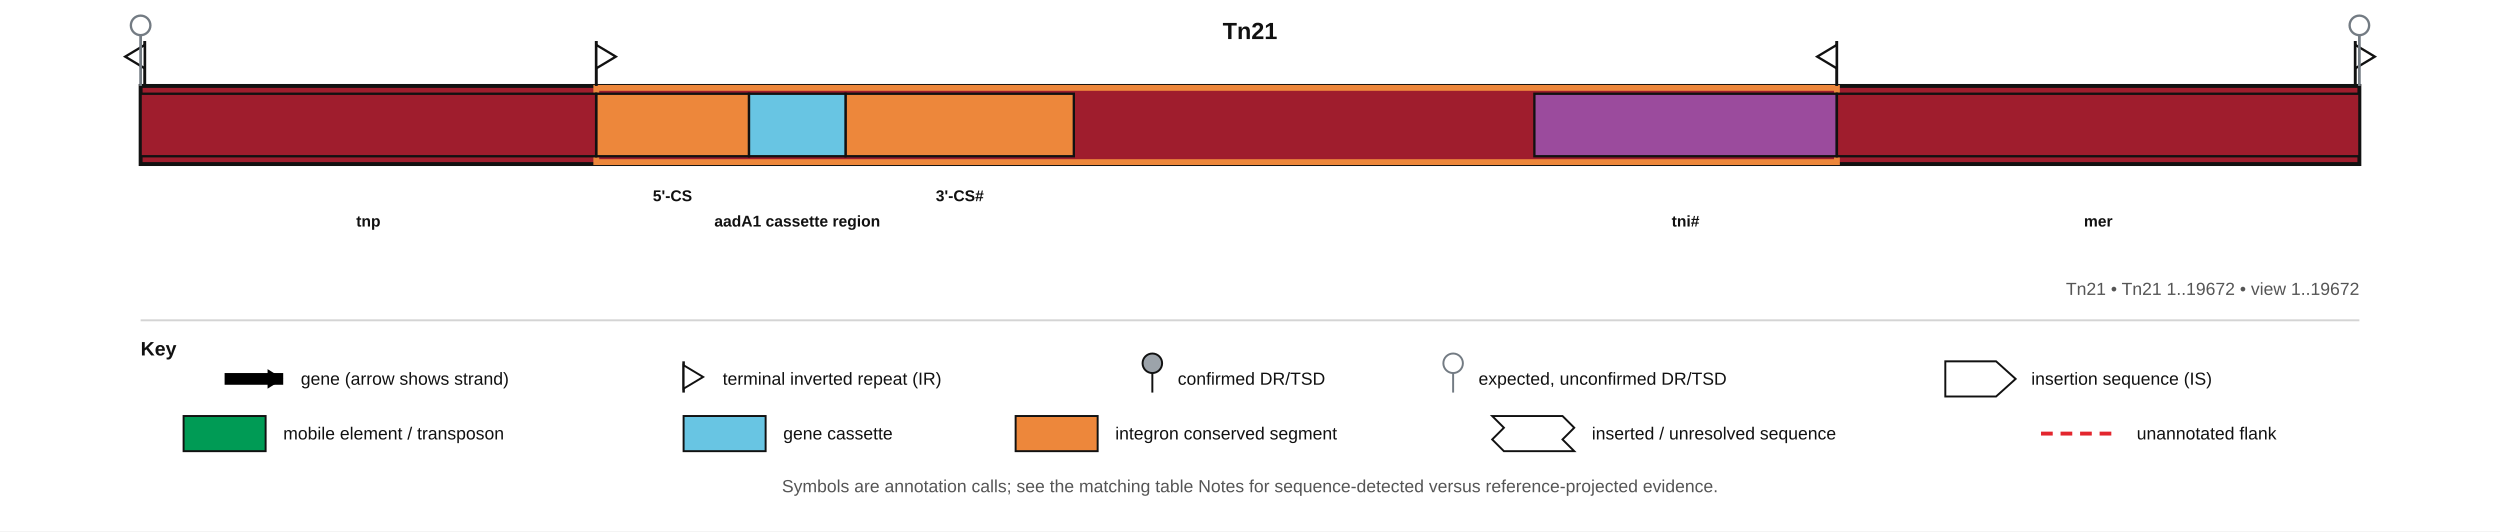
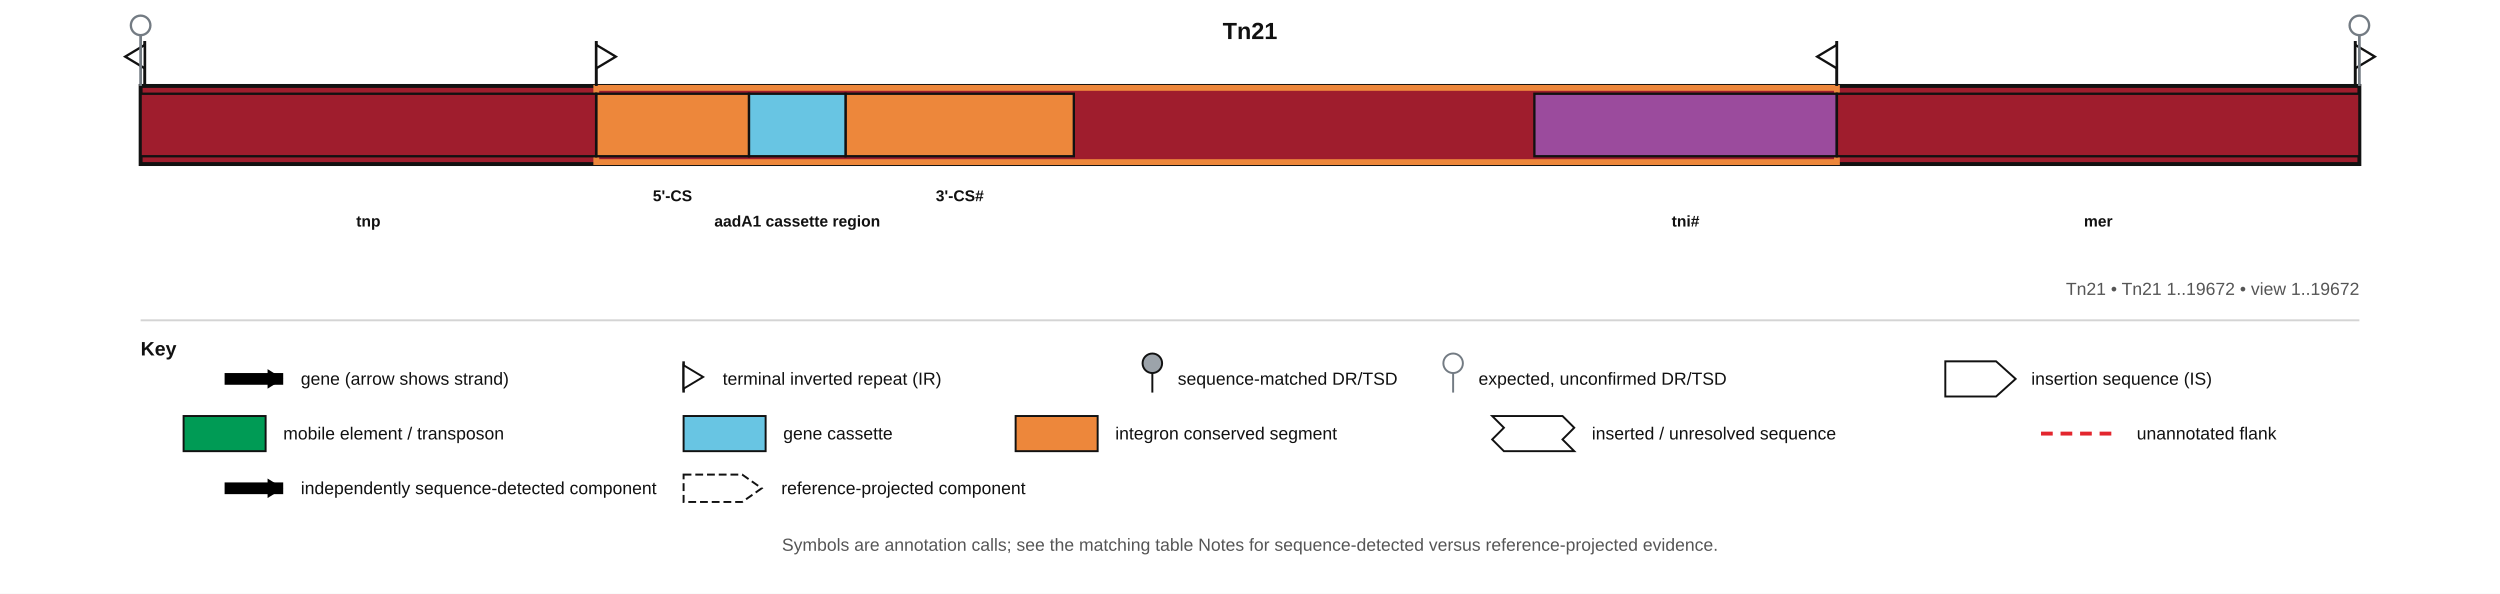
- <svg xmlns="http://www.w3.org/2000/svg" width="1280" height="272" style="background:#fff;font-family:Arial,Helvetica,sans-serif">
-   <rect x="0" y="0" width="1280" height="272" fill="#ffffff" />
+ <svg xmlns="http://www.w3.org/2000/svg" width="1280" height="304" style="background:#fff;font-family:Arial,Helvetica,sans-serif">
+   <rect x="0" y="0" width="1280" height="304" fill="#ffffff" />
  <rect x="72.0" y="44" width="1136.0" height="40" fill="#9f1d2d" stroke="#111111" stroke-width="2" />
  <text x="640.0" y="20.0" text-anchor="middle" font-size="12" font-weight="bold" font-style="normal" fill="#111111">Tn21</text>
  <rect x="305.3" y="45" width="635.2" height="38" fill="none" stroke="#ed873b" stroke-width="3" />
  <rect x="305.3" y="48" width="78.2" height="32" fill="#ed873b" stroke="#111111" stroke-width="1.2" />
  <text x="344.3" y="103.0" text-anchor="middle" font-size="8" font-weight="bold" font-style="normal" fill="#111111">5'-CS</text>
  <rect x="432.9" y="48" width="116.9" height="32" fill="#ed873b" stroke="#111111" stroke-width="1.2" />
  <text x="491.4" y="103.0" text-anchor="middle" font-size="8" font-weight="bold" font-style="normal" fill="#111111">3'-CS#</text>
  <rect x="72.0" y="48" width="233.2" height="32" fill="#9f1d2d" stroke="#111111" stroke-width="1.2" />
  <text x="188.6" y="116.0" text-anchor="middle" font-size="8" font-weight="bold" font-style="normal" fill="#111111">tnp</text>
  <rect x="785.6" y="48" width="154.8" height="32" fill="#9b4b9d" stroke="#111111" stroke-width="1.2" />
  <text x="863.0" y="116.0" text-anchor="middle" font-size="8" font-weight="bold" font-style="normal" fill="#111111">tni#</text>
  <rect x="940.5" y="48" width="267.5" height="32" fill="#9f1d2d" stroke="#111111" stroke-width="1.2" />
  <text x="1074.3" y="116.0" text-anchor="middle" font-size="8" font-weight="bold" font-style="normal" fill="#111111">mer</text>
  <rect x="383.5" y="48" width="49.4" height="32" fill="#68c5e3" stroke="#111111" stroke-width="1.2" />
  <text x="408.2" y="116.0" text-anchor="middle" font-size="8" font-weight="bold" font-style="normal" fill="#111111">aadA1 cassette region</text>
  <line x1="74.1" y1="44" x2="74.1" y2="21" stroke="#111111" stroke-width="1.5" />
  <polygon points="74.1,23 64.1,29 74.1,35" fill="#ffffff" stroke="#111111" stroke-width="1.2" />
  <line x1="305.3" y1="44" x2="305.3" y2="21" stroke="#111111" stroke-width="1.5" />
  <polygon points="305.3,23 315.3,29 305.3,35" fill="#ffffff" stroke="#111111" stroke-width="1.2" />
  <line x1="940.4" y1="44" x2="940.4" y2="21" stroke="#111111" stroke-width="1.5" />
  <polygon points="940.4,23 930.4,29 940.4,35" fill="#ffffff" stroke="#111111" stroke-width="1.2" />
  <line x1="1205.9" y1="44" x2="1205.9" y2="21" stroke="#111111" stroke-width="1.5" />
  <polygon points="1205.9,23 1215.9,29 1205.9,35" fill="#ffffff" stroke="#111111" stroke-width="1.2" />
  <g>
    <line x1="72.0" y1="44" x2="72.0" y2="18" stroke="#737b83" stroke-width="1.4" />
    <circle cx="72.0" cy="13" r="5" fill="#ffffff" stroke="#737b83" stroke-width="1.2" />
  </g>
  <g>
    <line x1="1208.0" y1="44" x2="1208.0" y2="18" stroke="#737b83" stroke-width="1.4" />
    <circle cx="1208.0" cy="13" r="5" fill="#ffffff" stroke="#737b83" stroke-width="1.2" />
  </g>
  <text x="1208.0" y="151.0" text-anchor="end" font-size="9" font-weight="normal" font-style="normal" fill="#555">Tn21 • Tn21 1..19672 • view 1..19672</text>
  <line x1="72" y1="164" x2="1208" y2="164" stroke="#d4d4d4" stroke-width="1" />
  <text x="72.0" y="182.0" text-anchor="start" font-size="10" font-weight="bold" font-style="normal" fill="#111111">Key</text>
  <line x1="115" y1="194" x2="145" y2="194" stroke="#000" stroke-width="6" />
  <polygon points="145,194 137,189 137,199" fill="#000" />
  <text x="154.0" y="197.0" text-anchor="start" font-size="9" font-weight="normal" font-style="normal" fill="#111111">gene (arrow shows strand)</text>
  <line x1="350" y1="201" x2="350" y2="185" stroke="#111" stroke-width="1.3" />
  <polygon points="350,187 360,193 350,199" fill="#fff" stroke="#111" />
  <text x="370.0" y="197.0" text-anchor="start" font-size="9" font-weight="normal" font-style="normal" fill="#111111">terminal inverted repeat (IR)</text>
  <line x1="590" y1="201" x2="590" y2="187" stroke="#111" />
  <circle cx="590" cy="186" r="5" fill="#9ca3aa" stroke="#111" />
-   <text x="603.0" y="197.0" text-anchor="start" font-size="9" font-weight="normal" font-style="normal" fill="#111111">confirmed DR/TSD</text>
+   <text x="603.0" y="197.0" text-anchor="start" font-size="9" font-weight="normal" font-style="normal" fill="#111111">sequence-matched DR/TSD</text>
  <line x1="744" y1="201" x2="744" y2="187" stroke="#737b83" />
  <circle cx="744" cy="186" r="5" fill="#fff" stroke="#737b83" />
  <text x="757.0" y="197.0" text-anchor="start" font-size="9" font-weight="normal" font-style="normal" fill="#111111">expected, unconfirmed DR/TSD</text>
  <polygon points="996,185 1022,185 1032,194 1022,203 996,203" fill="#fff" stroke="#111" />
  <text x="1040.0" y="197.0" text-anchor="start" font-size="9" font-weight="normal" font-style="normal" fill="#111111">insertion sequence (IS)</text>
  <rect x="94" y="213" width="42" height="18" fill="#009b55" stroke="#111" />
  <text x="145.0" y="225.0" text-anchor="start" font-size="9" font-weight="normal" font-style="normal" fill="#111111">mobile element / transposon</text>
  <rect x="350" y="213" width="42" height="18" fill="#68c5e3" stroke="#111" />
  <text x="401.0" y="225.0" text-anchor="start" font-size="9" font-weight="normal" font-style="normal" fill="#111111">gene cassette</text>
  <rect x="520" y="213" width="42" height="18" fill="#ed873b" stroke="#111" />
  <text x="571.0" y="225.0" text-anchor="start" font-size="9" font-weight="normal" font-style="normal" fill="#111111">integron conserved segment</text>
  <polygon points="770,213 800,213 806,219 800,225 806,231 770,231 764,225 770,219 764,213" fill="#fff" stroke="#111" />
  <text x="815.0" y="225.0" text-anchor="start" font-size="9" font-weight="normal" font-style="normal" fill="#111111">inserted / unresolved sequence</text>
  <line x1="1045" y1="222" x2="1085" y2="222" stroke="#e3262e" stroke-width="2" stroke-dasharray="6,4" />
  <text x="1094.0" y="225.0" text-anchor="start" font-size="9" font-weight="normal" font-style="normal" fill="#111111">unannotated flank</text>
-   <text x="640.0" y="252.0" text-anchor="middle" font-size="9" font-weight="normal" font-style="normal" fill="#555555">Symbols are annotation calls; see the matching table Notes for sequence-detected versus reference-projected evidence.</text>
+   <line x1="115" y1="250" x2="145" y2="250" stroke="#000" stroke-width="6" />
+   <polygon points="145,250 137,245 137,255" fill="#000" />
+   <text x="154.0" y="253.0" text-anchor="start" font-size="9" font-weight="normal" font-style="normal" fill="#111111">independently sequence-detected component</text>
+   <polygon points="350,243 380,243 390,250 380,257 350,257" fill="#fff" stroke="#111" stroke-dasharray="4,2" />
+   <text x="400.0" y="253.0" text-anchor="start" font-size="9" font-weight="normal" font-style="normal" fill="#111111">reference-projected component</text>
+   <text x="640.0" y="282.0" text-anchor="middle" font-size="9" font-weight="normal" font-style="normal" fill="#555555">Symbols are annotation calls; see the matching table Notes for sequence-detected versus reference-projected evidence.</text>
</svg>
